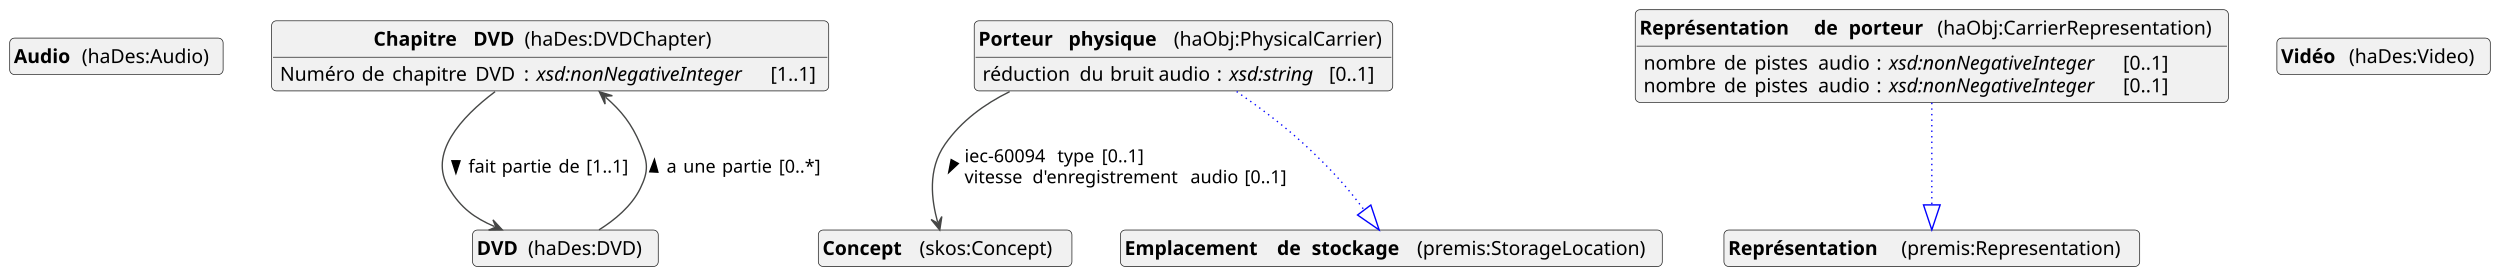
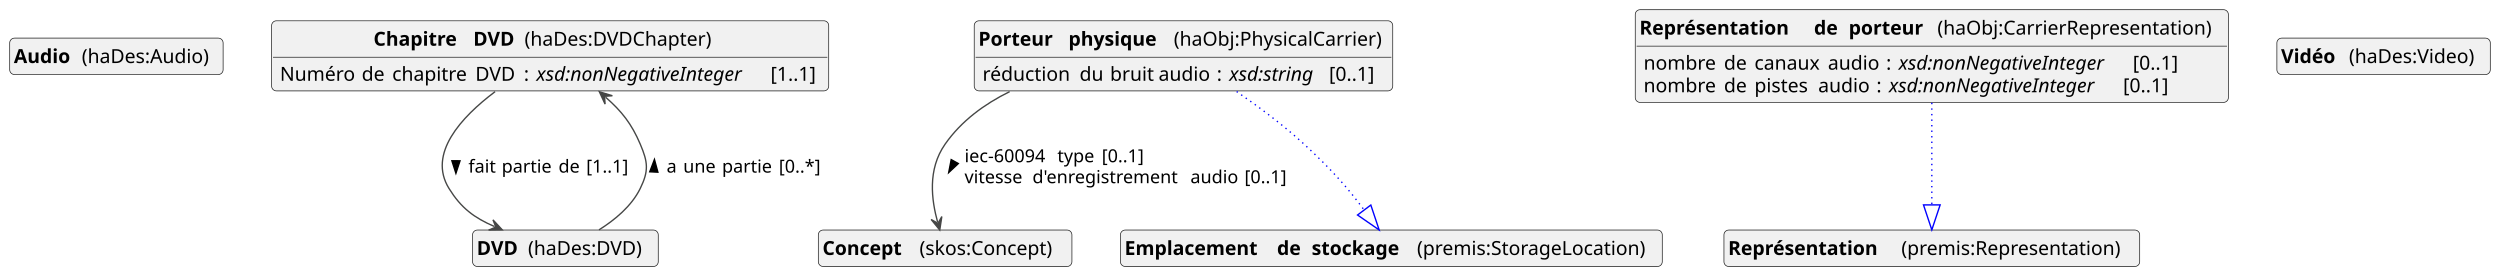
<svg xmlns="http://www.w3.org/2000/svg" xmlns:xlink="http://www.w3.org/1999/xlink" contentStyleType="text/css" height="198px" preserveAspectRatio="none" style="width:1804px;height:198px;background:#FFFFFF;" version="1.1" viewBox="0 0 1804 198" width="1804px" zoomAndPan="magnify">
  <defs />
  <g>
    <a href="#haDes%3AAudio" target="_top" title="#haDes%3AAudio" xlink:actuate="onRequest" xlink:href="#haDes%3AAudio" xlink:show="new" xlink:title="#haDes%3AAudio" xlink:type="simple">
      <g id="elem_haDes_Audio">
        <rect codeLine="15" fill="#F1F1F1" height="26.297" id="haDes_Audio" rx="3.5" ry="3.5" style="stroke:#181818;stroke-width:0.5;" width="154" x="7" y="27.5" />
        <text fill="#000000" font-family="sans-serif" font-size="14" font-weight="bold" lengthAdjust="spacing" textLength="45" x="10" y="45.495">Audio</text>
        <text fill="#000000" font-family="sans-serif" font-size="14" lengthAdjust="spacing" textLength="4" x="55" y="45.495"> </text>
        <text fill="#000000" font-family="sans-serif" font-size="14" lengthAdjust="spacing" textLength="99" x="59" y="45.495">(haDes:Audio)</text>
      </g>
    </a>
    <a href="#haDes%3ADVDChapter" target="_top" title="#haDes%3ADVDChapter" xlink:actuate="onRequest" xlink:href="#haDes%3ADVDChapter" xlink:show="new" xlink:title="#haDes%3ADVDChapter" xlink:type="simple">
      <g id="elem_haDes_DVDChapter">
        <rect codeLine="16" fill="#F1F1F1" height="50.594" id="haDes_DVDChapter" rx="3.5" ry="3.5" style="stroke:#181818;stroke-width:0.5;" width="402" x="196" y="15" />
        <text fill="#000000" font-family="sans-serif" font-size="14" font-weight="bold" lengthAdjust="spacing" textLength="67" x="269.5" y="32.995">Chapitre</text>
        <text fill="#000000" font-family="sans-serif" font-size="14" font-weight="bold" lengthAdjust="spacing" textLength="5" x="336.5" y="32.995"> </text>
        <text fill="#000000" font-family="sans-serif" font-size="14" font-weight="bold" lengthAdjust="spacing" textLength="33" x="341.5" y="32.995">DVD</text>
        <text fill="#000000" font-family="sans-serif" font-size="14" lengthAdjust="spacing" textLength="4" x="374.5" y="32.995"> </text>
        <text fill="#000000" font-family="sans-serif" font-size="14" lengthAdjust="spacing" textLength="146" x="378.5" y="32.995">(haDes:DVDChapter)</text>
        <line style="stroke:#181818;stroke-width:0.5;" x1="197" x2="597" y1="41.297" y2="41.297" />
        <text fill="#000000" font-family="sans-serif" font-size="14" lengthAdjust="spacing" textLength="55" x="202" y="58.292">Numéro</text>
        <text fill="#000000" font-family="sans-serif" font-size="14" lengthAdjust="spacing" textLength="4" x="257" y="58.292"> </text>
        <text fill="#000000" font-family="sans-serif" font-size="14" lengthAdjust="spacing" textLength="18" x="261" y="58.292">de</text>
        <text fill="#000000" font-family="sans-serif" font-size="14" lengthAdjust="spacing" textLength="4" x="279" y="58.292"> </text>
        <text fill="#000000" font-family="sans-serif" font-size="14" lengthAdjust="spacing" textLength="56" x="283" y="58.292">chapitre</text>
        <text fill="#000000" font-family="sans-serif" font-size="14" lengthAdjust="spacing" textLength="4" x="339" y="58.292"> </text>
        <text fill="#000000" font-family="sans-serif" font-size="14" lengthAdjust="spacing" textLength="31" x="343" y="58.292">DVD</text>
        <text fill="#000000" font-family="sans-serif" font-size="14" lengthAdjust="spacing" textLength="4" x="374" y="58.292"> </text>
        <text fill="#000000" font-family="sans-serif" font-size="14" lengthAdjust="spacing" textLength="5" x="378" y="58.292">:</text>
        <text fill="#000000" font-family="sans-serif" font-size="14" lengthAdjust="spacing" textLength="4" x="383" y="58.292"> </text>
        <text fill="#000000" font-family="sans-serif" font-size="14" font-style="italic" lengthAdjust="spacing" textLength="165" x="387" y="58.292">xsd:nonNegativeInteger</text>
        <text fill="#000000" font-family="sans-serif" font-size="14" lengthAdjust="spacing" textLength="4" x="552" y="58.292"> </text>
        <text fill="#000000" font-family="sans-serif" font-size="14" lengthAdjust="spacing" textLength="36" x="556" y="58.292">[1..1]</text>
      </g>
    </a>
    <a href="../../terms/fr#skos%3AConcept" target="_top" title="../../terms/fr#skos%3AConcept" xlink:actuate="onRequest" xlink:href="../../terms/fr#skos%3AConcept" xlink:show="new" xlink:title="../../terms/fr#skos%3AConcept" xlink:type="simple">
      <g id="elem_skos_Concept">
        <rect codeLine="17" fill="#F1F1F1" height="26.297" id="skos_Concept" rx="3.5" ry="3.5" style="stroke:#181818;stroke-width:0.5;" width="183" x="590.5" y="166" />
        <text fill="#000000" font-family="sans-serif" font-size="14" font-weight="bold" lengthAdjust="spacing" textLength="66" x="593.5" y="183.995">Concept</text>
        <text fill="#000000" font-family="sans-serif" font-size="14" lengthAdjust="spacing" textLength="4" x="659.5" y="183.995"> </text>
        <text fill="#000000" font-family="sans-serif" font-size="14" lengthAdjust="spacing" textLength="107" x="663.5" y="183.995">(skos:Concept)</text>
      </g>
    </a>
    <a href="#haDes%3ADVD" target="_top" title="#haDes%3ADVD" xlink:actuate="onRequest" xlink:href="#haDes%3ADVD" xlink:show="new" xlink:title="#haDes%3ADVD" xlink:type="simple">
      <g id="elem_haDes_DVD">
        <rect codeLine="18" fill="#F1F1F1" height="26.297" id="haDes_DVD" rx="3.5" ry="3.5" style="stroke:#181818;stroke-width:0.5;" width="134" x="341" y="166" />
        <text fill="#000000" font-family="sans-serif" font-size="14" font-weight="bold" lengthAdjust="spacing" textLength="33" x="344" y="183.995">DVD</text>
        <text fill="#000000" font-family="sans-serif" font-size="14" lengthAdjust="spacing" textLength="4" x="377" y="183.995"> </text>
        <text fill="#000000" font-family="sans-serif" font-size="14" lengthAdjust="spacing" textLength="91" x="381" y="183.995">(haDes:DVD)</text>
      </g>
    </a>
    <a href="#haObj%3APhysicalCarrier" target="_top" title="#haObj%3APhysicalCarrier" xlink:actuate="onRequest" xlink:href="#haObj%3APhysicalCarrier" xlink:show="new" xlink:title="#haObj%3APhysicalCarrier" xlink:type="simple">
      <g id="elem_haObj_PhysicalCarrier">
        <rect codeLine="19" fill="#F1F1F1" height="50.594" id="haObj_PhysicalCarrier" rx="3.5" ry="3.5" style="stroke:#181818;stroke-width:0.5;" width="302" x="703" y="15" />
        <text fill="#000000" font-family="sans-serif" font-size="14" font-weight="bold" lengthAdjust="spacing" textLength="60" x="706" y="32.995">Porteur</text>
        <text fill="#000000" font-family="sans-serif" font-size="14" font-weight="bold" lengthAdjust="spacing" textLength="5" x="766" y="32.995"> </text>
        <text fill="#000000" font-family="sans-serif" font-size="14" font-weight="bold" lengthAdjust="spacing" textLength="72" x="771" y="32.995">physique</text>
        <text fill="#000000" font-family="sans-serif" font-size="14" lengthAdjust="spacing" textLength="4" x="843" y="32.995"> </text>
        <text fill="#000000" font-family="sans-serif" font-size="14" lengthAdjust="spacing" textLength="155" x="847" y="32.995">(haObj:PhysicalCarrier)</text>
        <line style="stroke:#181818;stroke-width:0.5;" x1="704" x2="1004" y1="41.297" y2="41.297" />
        <text fill="#000000" font-family="sans-serif" font-size="14" lengthAdjust="spacing" textLength="66" x="709" y="58.292">réduction</text>
        <text fill="#000000" font-family="sans-serif" font-size="14" lengthAdjust="spacing" textLength="4" x="775" y="58.292"> </text>
        <text fill="#000000" font-family="sans-serif" font-size="14" lengthAdjust="spacing" textLength="18" x="779" y="58.292">du</text>
        <text fill="#000000" font-family="sans-serif" font-size="14" lengthAdjust="spacing" textLength="4" x="797" y="58.292"> </text>
        <text fill="#000000" font-family="sans-serif" font-size="14" lengthAdjust="spacing" textLength="31" x="801" y="58.292">bruit</text>
        <text fill="#000000" font-family="sans-serif" font-size="14" lengthAdjust="spacing" textLength="4" x="832" y="58.292"> </text>
        <text fill="#000000" font-family="sans-serif" font-size="14" lengthAdjust="spacing" textLength="38" x="836" y="58.292">audio</text>
        <text fill="#000000" font-family="sans-serif" font-size="14" lengthAdjust="spacing" textLength="4" x="874" y="58.292"> </text>
        <text fill="#000000" font-family="sans-serif" font-size="14" lengthAdjust="spacing" textLength="5" x="878" y="58.292">:</text>
        <text fill="#000000" font-family="sans-serif" font-size="14" lengthAdjust="spacing" textLength="4" x="883" y="58.292"> </text>
        <text fill="#000000" font-family="sans-serif" font-size="14" font-style="italic" lengthAdjust="spacing" textLength="68" x="887" y="58.292">xsd:string</text>
        <text fill="#000000" font-family="sans-serif" font-size="14" lengthAdjust="spacing" textLength="4" x="955" y="58.292"> </text>
        <text fill="#000000" font-family="sans-serif" font-size="14" lengthAdjust="spacing" textLength="36" x="959" y="58.292">[0..1]</text>
      </g>
    </a>
    <a href="#premis%3AStorageLocation" target="_top" title="#premis%3AStorageLocation" xlink:actuate="onRequest" xlink:href="#premis%3AStorageLocation" xlink:show="new" xlink:title="#premis%3AStorageLocation" xlink:type="simple">
      <g id="elem_premis_StorageLocation">
        <rect codeLine="20" fill="#F1F1F1" height="26.297" id="premis_StorageLocation" rx="3.5" ry="3.5" style="stroke:#181818;stroke-width:0.5;" width="391" x="808.5" y="166" />
        <text fill="#000000" font-family="sans-serif" font-size="14" font-weight="bold" lengthAdjust="spacing" textLength="105" x="811.5" y="183.995">Emplacement</text>
        <text fill="#000000" font-family="sans-serif" font-size="14" font-weight="bold" lengthAdjust="spacing" textLength="5" x="916.5" y="183.995"> </text>
        <text fill="#000000" font-family="sans-serif" font-size="14" font-weight="bold" lengthAdjust="spacing" textLength="20" x="921.5" y="183.995">de</text>
        <text fill="#000000" font-family="sans-serif" font-size="14" font-weight="bold" lengthAdjust="spacing" textLength="5" x="941.5" y="183.995"> </text>
        <text fill="#000000" font-family="sans-serif" font-size="14" font-weight="bold" lengthAdjust="spacing" textLength="72" x="946.5" y="183.995">stockage</text>
        <text fill="#000000" font-family="sans-serif" font-size="14" lengthAdjust="spacing" textLength="4" x="1018.5" y="183.995"> </text>
        <text fill="#000000" font-family="sans-serif" font-size="14" lengthAdjust="spacing" textLength="174" x="1022.5" y="183.995">(premis:StorageLocation)</text>
      </g>
    </a>
    <a href="#haObj%3ACarrierRepresentation" target="_top" title="#haObj%3ACarrierRepresentation" xlink:actuate="onRequest" xlink:href="#haObj%3ACarrierRepresentation" xlink:show="new" xlink:title="#haObj%3ACarrierRepresentation" xlink:type="simple">
      <g id="elem_haObj_CarrierRepresentation">
        <rect codeLine="21" fill="#F1F1F1" height="66.891" id="haObj_CarrierRepresentation" rx="3.5" ry="3.5" style="stroke:#181818;stroke-width:0.5;" width="428" x="1180" y="7" />
        <text fill="#000000" font-family="sans-serif" font-size="14" font-weight="bold" lengthAdjust="spacing" textLength="121" x="1183" y="24.995">Représentation</text>
        <text fill="#000000" font-family="sans-serif" font-size="14" font-weight="bold" lengthAdjust="spacing" textLength="5" x="1304" y="24.995"> </text>
        <text fill="#000000" font-family="sans-serif" font-size="14" font-weight="bold" lengthAdjust="spacing" textLength="20" x="1309" y="24.995">de</text>
        <text fill="#000000" font-family="sans-serif" font-size="14" font-weight="bold" lengthAdjust="spacing" textLength="5" x="1329" y="24.995"> </text>
        <text fill="#000000" font-family="sans-serif" font-size="14" font-weight="bold" lengthAdjust="spacing" textLength="60" x="1334" y="24.995">porteur</text>
        <text fill="#000000" font-family="sans-serif" font-size="14" lengthAdjust="spacing" textLength="4" x="1394" y="24.995"> </text>
        <text fill="#000000" font-family="sans-serif" font-size="14" lengthAdjust="spacing" textLength="207" x="1398" y="24.995">(haObj:CarrierRepresentation)</text>
        <line style="stroke:#181818;stroke-width:0.5;" x1="1181" x2="1607" y1="33.297" y2="33.297" />
        <text fill="#000000" font-family="sans-serif" font-size="14" lengthAdjust="spacing" textLength="54" x="1186" y="50.292">nombre</text>
        <text fill="#000000" font-family="sans-serif" font-size="14" lengthAdjust="spacing" textLength="4" x="1240" y="50.292"> </text>
        <text fill="#000000" font-family="sans-serif" font-size="14" lengthAdjust="spacing" textLength="18" x="1244" y="50.292">de</text>
        <text fill="#000000" font-family="sans-serif" font-size="14" lengthAdjust="spacing" textLength="4" x="1262" y="50.292"> </text>
-         <text fill="#000000" font-family="sans-serif" font-size="14" lengthAdjust="spacing" textLength="42" x="1266" y="50.292">pistes</text>
-         <text fill="#000000" font-family="sans-serif" font-size="14" lengthAdjust="spacing" textLength="4" x="1308" y="50.292"> </text>
-         <text fill="#000000" font-family="sans-serif" font-size="14" lengthAdjust="spacing" textLength="38" x="1312" y="50.292">audio</text>
-         <text fill="#000000" font-family="sans-serif" font-size="14" lengthAdjust="spacing" textLength="4" x="1350" y="50.292"> </text>
-         <text fill="#000000" font-family="sans-serif" font-size="14" lengthAdjust="spacing" textLength="5" x="1354" y="50.292">:</text>
-         <text fill="#000000" font-family="sans-serif" font-size="14" lengthAdjust="spacing" textLength="4" x="1359" y="50.292"> </text>
-         <text fill="#000000" font-family="sans-serif" font-size="14" font-style="italic" lengthAdjust="spacing" textLength="165" x="1363" y="50.292">xsd:nonNegativeInteger</text>
-         <text fill="#000000" font-family="sans-serif" font-size="14" lengthAdjust="spacing" textLength="4" x="1528" y="50.292"> </text>
-         <text fill="#000000" font-family="sans-serif" font-size="14" lengthAdjust="spacing" textLength="36" x="1532" y="50.292">[0..1]</text>
+         <text fill="#000000" font-family="sans-serif" font-size="14" lengthAdjust="spacing" textLength="49" x="1266" y="50.292">canaux</text>
+         <text fill="#000000" font-family="sans-serif" font-size="14" lengthAdjust="spacing" textLength="4" x="1315" y="50.292"> </text>
+         <text fill="#000000" font-family="sans-serif" font-size="14" lengthAdjust="spacing" textLength="38" x="1319" y="50.292">audio</text>
+         <text fill="#000000" font-family="sans-serif" font-size="14" lengthAdjust="spacing" textLength="4" x="1357" y="50.292"> </text>
+         <text fill="#000000" font-family="sans-serif" font-size="14" lengthAdjust="spacing" textLength="5" x="1361" y="50.292">:</text>
+         <text fill="#000000" font-family="sans-serif" font-size="14" lengthAdjust="spacing" textLength="4" x="1366" y="50.292"> </text>
+         <text fill="#000000" font-family="sans-serif" font-size="14" font-style="italic" lengthAdjust="spacing" textLength="165" x="1370" y="50.292">xsd:nonNegativeInteger</text>
+         <text fill="#000000" font-family="sans-serif" font-size="14" lengthAdjust="spacing" textLength="4" x="1535" y="50.292"> </text>
+         <text fill="#000000" font-family="sans-serif" font-size="14" lengthAdjust="spacing" textLength="36" x="1539" y="50.292">[0..1]</text>
        <text fill="#000000" font-family="sans-serif" font-size="14" lengthAdjust="spacing" textLength="54" x="1186" y="66.589">nombre</text>
        <text fill="#000000" font-family="sans-serif" font-size="14" lengthAdjust="spacing" textLength="4" x="1240" y="66.589"> </text>
        <text fill="#000000" font-family="sans-serif" font-size="14" lengthAdjust="spacing" textLength="18" x="1244" y="66.589">de</text>
        <text fill="#000000" font-family="sans-serif" font-size="14" lengthAdjust="spacing" textLength="4" x="1262" y="66.589"> </text>
        <text fill="#000000" font-family="sans-serif" font-size="14" lengthAdjust="spacing" textLength="42" x="1266" y="66.589">pistes</text>
        <text fill="#000000" font-family="sans-serif" font-size="14" lengthAdjust="spacing" textLength="4" x="1308" y="66.589"> </text>
        <text fill="#000000" font-family="sans-serif" font-size="14" lengthAdjust="spacing" textLength="38" x="1312" y="66.589">audio</text>
        <text fill="#000000" font-family="sans-serif" font-size="14" lengthAdjust="spacing" textLength="4" x="1350" y="66.589"> </text>
        <text fill="#000000" font-family="sans-serif" font-size="14" lengthAdjust="spacing" textLength="5" x="1354" y="66.589">:</text>
        <text fill="#000000" font-family="sans-serif" font-size="14" lengthAdjust="spacing" textLength="4" x="1359" y="66.589"> </text>
        <text fill="#000000" font-family="sans-serif" font-size="14" font-style="italic" lengthAdjust="spacing" textLength="165" x="1363" y="66.589">xsd:nonNegativeInteger</text>
        <text fill="#000000" font-family="sans-serif" font-size="14" lengthAdjust="spacing" textLength="4" x="1528" y="66.589"> </text>
        <text fill="#000000" font-family="sans-serif" font-size="14" lengthAdjust="spacing" textLength="36" x="1532" y="66.589">[0..1]</text>
      </g>
    </a>
    <a href="#premis%3ARepresentation" target="_top" title="#premis%3ARepresentation" xlink:actuate="onRequest" xlink:href="#premis%3ARepresentation" xlink:show="new" xlink:title="#premis%3ARepresentation" xlink:type="simple">
      <g id="elem_premis_Representation">
        <rect codeLine="22" fill="#F1F1F1" height="26.297" id="premis_Representation" rx="3.5" ry="3.5" style="stroke:#181818;stroke-width:0.5;" width="300" x="1244" y="166" />
        <text fill="#000000" font-family="sans-serif" font-size="14" font-weight="bold" lengthAdjust="spacing" textLength="121" x="1247" y="183.995">Représentation</text>
        <text fill="#000000" font-family="sans-serif" font-size="14" lengthAdjust="spacing" textLength="4" x="1368" y="183.995"> </text>
        <text fill="#000000" font-family="sans-serif" font-size="14" lengthAdjust="spacing" textLength="169" x="1372" y="183.995">(premis:Representation)</text>
      </g>
    </a>
    <a href="#haDes%3AVideo" target="_top" title="#haDes%3AVideo" xlink:actuate="onRequest" xlink:href="#haDes%3AVideo" xlink:show="new" xlink:title="#haDes%3AVideo" xlink:type="simple">
      <g id="elem_haDes_Video">
        <rect codeLine="23" fill="#F1F1F1" height="26.297" id="haDes_Video" rx="3.5" ry="3.5" style="stroke:#181818;stroke-width:0.5;" width="154" x="1643" y="27.5" />
        <text fill="#000000" font-family="sans-serif" font-size="14" font-weight="bold" lengthAdjust="spacing" textLength="45" x="1646" y="45.495">Vidéo</text>
        <text fill="#000000" font-family="sans-serif" font-size="14" lengthAdjust="spacing" textLength="4" x="1691" y="45.495"> </text>
        <text fill="#000000" font-family="sans-serif" font-size="14" lengthAdjust="spacing" textLength="99" x="1695" y="45.495">(haDes:Video)</text>
      </g>
    </a>
    <g id="link_haDes_DVDChapter_haDes_DVD">
      <path codeLine="29" d="M357.26,66.13 C332.68,84.62 308.52,110.96 324,136 C332.66,150.01 342.043,157.141 356.913,163.5 " fill="none" id="haDes_DVDChapter-to-haDes_DVD" style="stroke:#454645;stroke-width:1.0;" />
      <polygon fill="#454645" points="362.43,165.86,355.728,158.643,357.833,163.894,352.582,165.999,362.43,165.86" style="stroke:#454645;stroke-width:1.0;" />
      <polygon fill="#000000" points="328.982,125.066,331.953,116.032,326.075,116.011,328.982,125.066" style="stroke:#000000;stroke-width:1.0;" />
      <text fill="#000000" font-family="sans-serif" font-size="13" lengthAdjust="spacing" textLength="20" x="338" y="124.567">fait</text>
      <text fill="#000000" font-family="sans-serif" font-size="13" lengthAdjust="spacing" textLength="4" x="358" y="124.567"> </text>
      <text fill="#000000" font-family="sans-serif" font-size="13" lengthAdjust="spacing" textLength="37" x="362" y="124.567">partie</text>
      <text fill="#000000" font-family="sans-serif" font-size="13" lengthAdjust="spacing" textLength="4" x="399" y="124.567"> </text>
      <text fill="#000000" font-family="sans-serif" font-size="13" lengthAdjust="spacing" textLength="16" x="403" y="124.567">de</text>
      <text fill="#000000" font-family="sans-serif" font-size="13" lengthAdjust="spacing" textLength="4" x="419" y="124.567"> </text>
      <text fill="#000000" font-family="sans-serif" font-size="13" lengthAdjust="spacing" textLength="34" x="423" y="124.567">[1..1]</text>
    </g>
    <g id="link_haDes_DVD_haDes_DVDChapter">
      <path codeLine="35" d="M432.23,165.87 C443.48,158.83 455.74,148.8 462,136 C468.25,123.22 467.57,117.09 462,104 C455.74,89.31 448.677,80.349 436.997,70.139 " fill="none" id="haDes_DVD-to-haDes_DVDChapter" style="stroke:#454645;stroke-width:1.0;" />
      <polygon fill="#454645" points="432.48,66.19,436.623,75.125,436.245,69.481,441.889,69.102,432.48,66.19" style="stroke:#454645;stroke-width:1.0;" />
      <polygon fill="#000000" points="472.249,115.073,468.863,123.96,474.734,124.253,472.249,115.073" style="stroke:#000000;stroke-width:1.0;" />
      <text fill="#000000" font-family="sans-serif" font-size="13" lengthAdjust="spacing" textLength="8" x="481" y="124.567">a</text>
      <text fill="#000000" font-family="sans-serif" font-size="13" lengthAdjust="spacing" textLength="4" x="489" y="124.567"> </text>
      <text fill="#000000" font-family="sans-serif" font-size="13" lengthAdjust="spacing" textLength="24" x="493" y="124.567">une</text>
      <text fill="#000000" font-family="sans-serif" font-size="13" lengthAdjust="spacing" textLength="4" x="517" y="124.567"> </text>
      <text fill="#000000" font-family="sans-serif" font-size="13" lengthAdjust="spacing" textLength="37" x="521" y="124.567">partie</text>
      <text fill="#000000" font-family="sans-serif" font-size="13" lengthAdjust="spacing" textLength="4" x="558" y="124.567"> </text>
      <text fill="#000000" font-family="sans-serif" font-size="13" lengthAdjust="spacing" textLength="33" x="562" y="124.567">[0..*]</text>
    </g>
    <g id="link_haObj_PhysicalCarrier_premis_StorageLocation">
      <path codeLine="37" d="M892.36,66.07 C908.1,76.9 926.09,90.27 941,104 C962.47,123.77 972.878,136.229 984.388,151.549 " fill="none" id="haObj_PhysicalCarrier-to-premis_StorageLocation" style="stroke:#0000FF;stroke-width:1.0;stroke-dasharray:1.0,3.0;" />
      <polygon fill="none" points="995.2,165.94,989.185,147.945,979.591,155.153,995.2,165.94" style="stroke:#0000FF;stroke-width:1.0;" />
    </g>
    <g id="link_haObj_PhysicalCarrier_skos_Concept">
      <path codeLine="40" d="M728.56,66.13 C710.25,75.11 693.67,87.35 682,104 C669.1,122.41 672.264,144.441 676.554,160.201 " fill="none" id="haObj_PhysicalCarrier-to-skos_Concept" style="stroke:#454645;stroke-width:1.0;" />
      <polygon fill="#454645" points="678.13,165.99,679.626,156.255,676.817,161.166,671.907,158.357,678.13,165.99" style="stroke:#454645;stroke-width:1.0;" />
      <polygon fill="#000000" points="684.581,124.509,691.529,118.015,686.385,115.171,684.581,124.509" style="stroke:#000000;stroke-width:1.0;" />
      <text fill="#000000" font-family="sans-serif" font-size="13" lengthAdjust="spacing" textLength="63" x="696" y="117.067">iec-60094</text>
      <text fill="#000000" font-family="sans-serif" font-size="13" lengthAdjust="spacing" textLength="4" x="759" y="117.067"> </text>
      <text fill="#000000" font-family="sans-serif" font-size="13" lengthAdjust="spacing" textLength="28" x="763" y="117.067">type</text>
      <text fill="#000000" font-family="sans-serif" font-size="13" lengthAdjust="spacing" textLength="4" x="791" y="117.067"> </text>
      <text fill="#000000" font-family="sans-serif" font-size="13" lengthAdjust="spacing" textLength="34" x="795" y="117.067">[0..1]</text>
      <text fill="#000000" font-family="sans-serif" font-size="13" lengthAdjust="spacing" textLength="45" x="696" y="132.2">vitesse</text>
      <text fill="#000000" font-family="sans-serif" font-size="13" lengthAdjust="spacing" textLength="4" x="741" y="132.2"> </text>
      <text fill="#000000" font-family="sans-serif" font-size="13" lengthAdjust="spacing" textLength="110" x="745" y="132.2">d'enregistrement</text>
      <text fill="#000000" font-family="sans-serif" font-size="13" lengthAdjust="spacing" textLength="4" x="855" y="132.2"> </text>
      <text fill="#000000" font-family="sans-serif" font-size="13" lengthAdjust="spacing" textLength="35" x="859" y="132.2">audio</text>
      <text fill="#000000" font-family="sans-serif" font-size="13" lengthAdjust="spacing" textLength="4" x="894" y="132.2"> </text>
      <text fill="#000000" font-family="sans-serif" font-size="13" lengthAdjust="spacing" textLength="34" x="898" y="132.2">[0..1]</text>
    </g>
    <g id="link_haObj_CarrierRepresentation_premis_Representation">
      <path codeLine="43" d="M1394,74.2 C1394,103.69 1394,127.49 1394,147.87 " fill="none" id="haObj_CarrierRepresentation-to-premis_Representation" style="stroke:#0000FF;stroke-width:1.0;stroke-dasharray:1.0,3.0;" />
      <polygon fill="none" points="1394,165.87,1400,147.87,1388,147.87,1394,165.87" style="stroke:#0000FF;stroke-width:1.0;" />
    </g>
  </g>
</svg>
